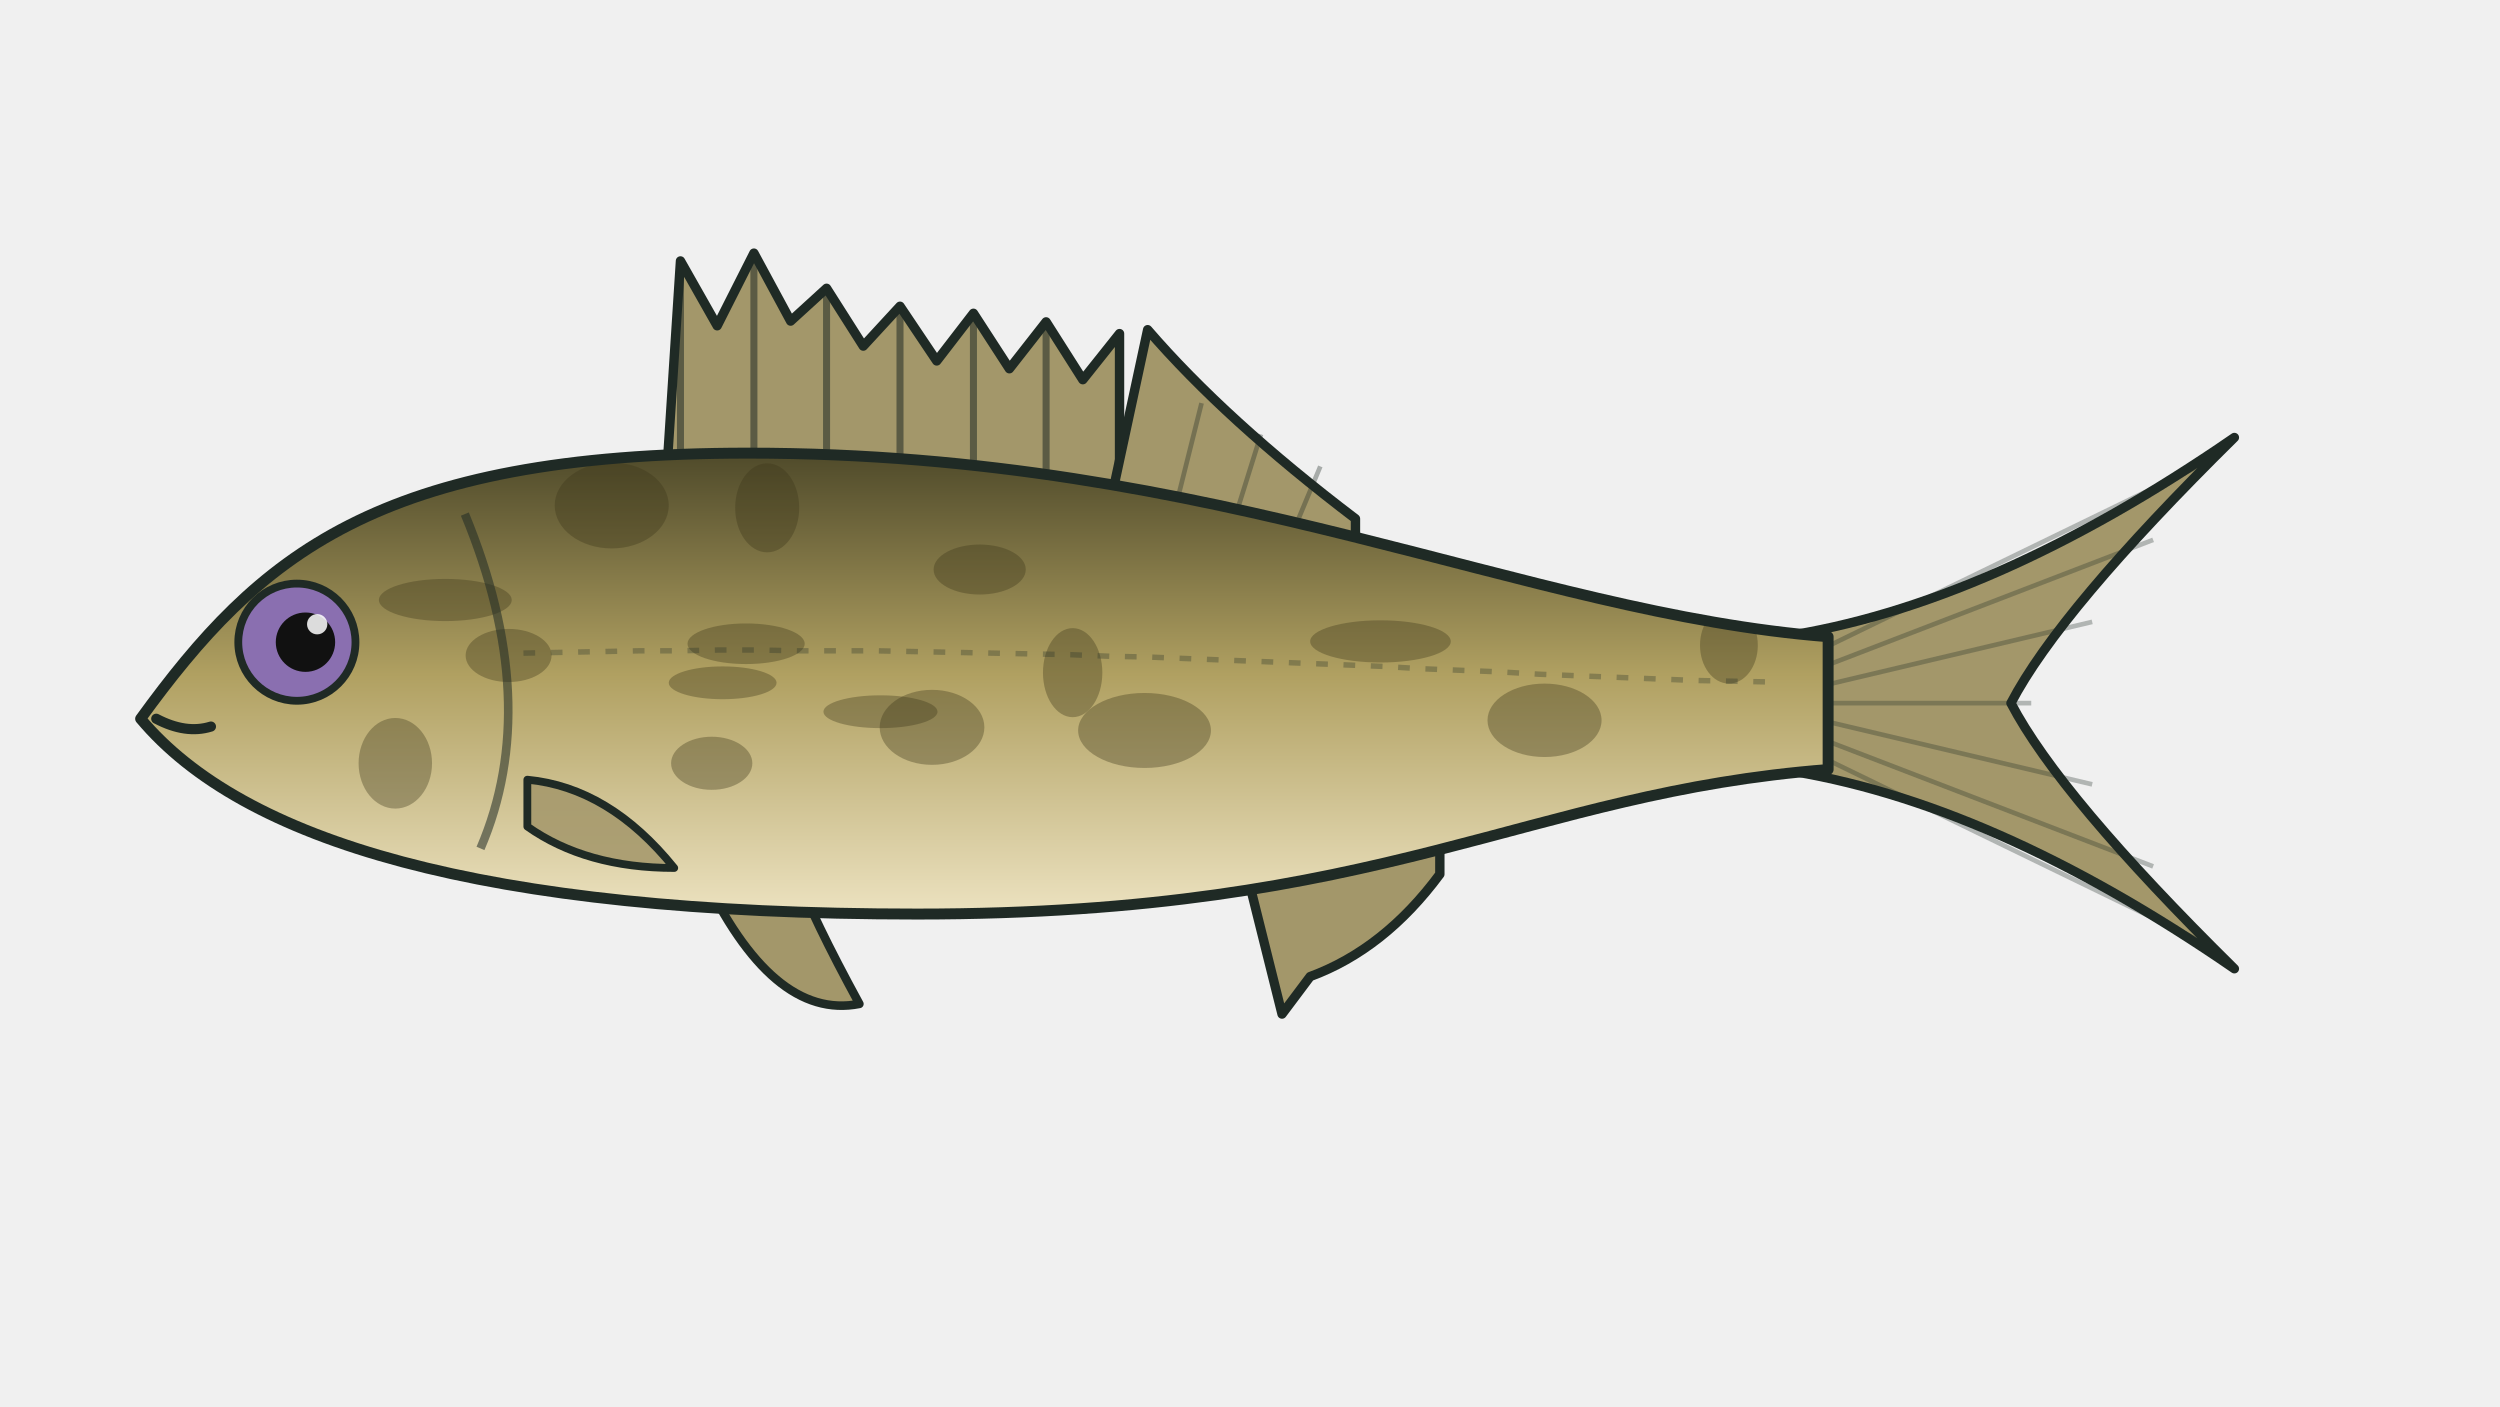
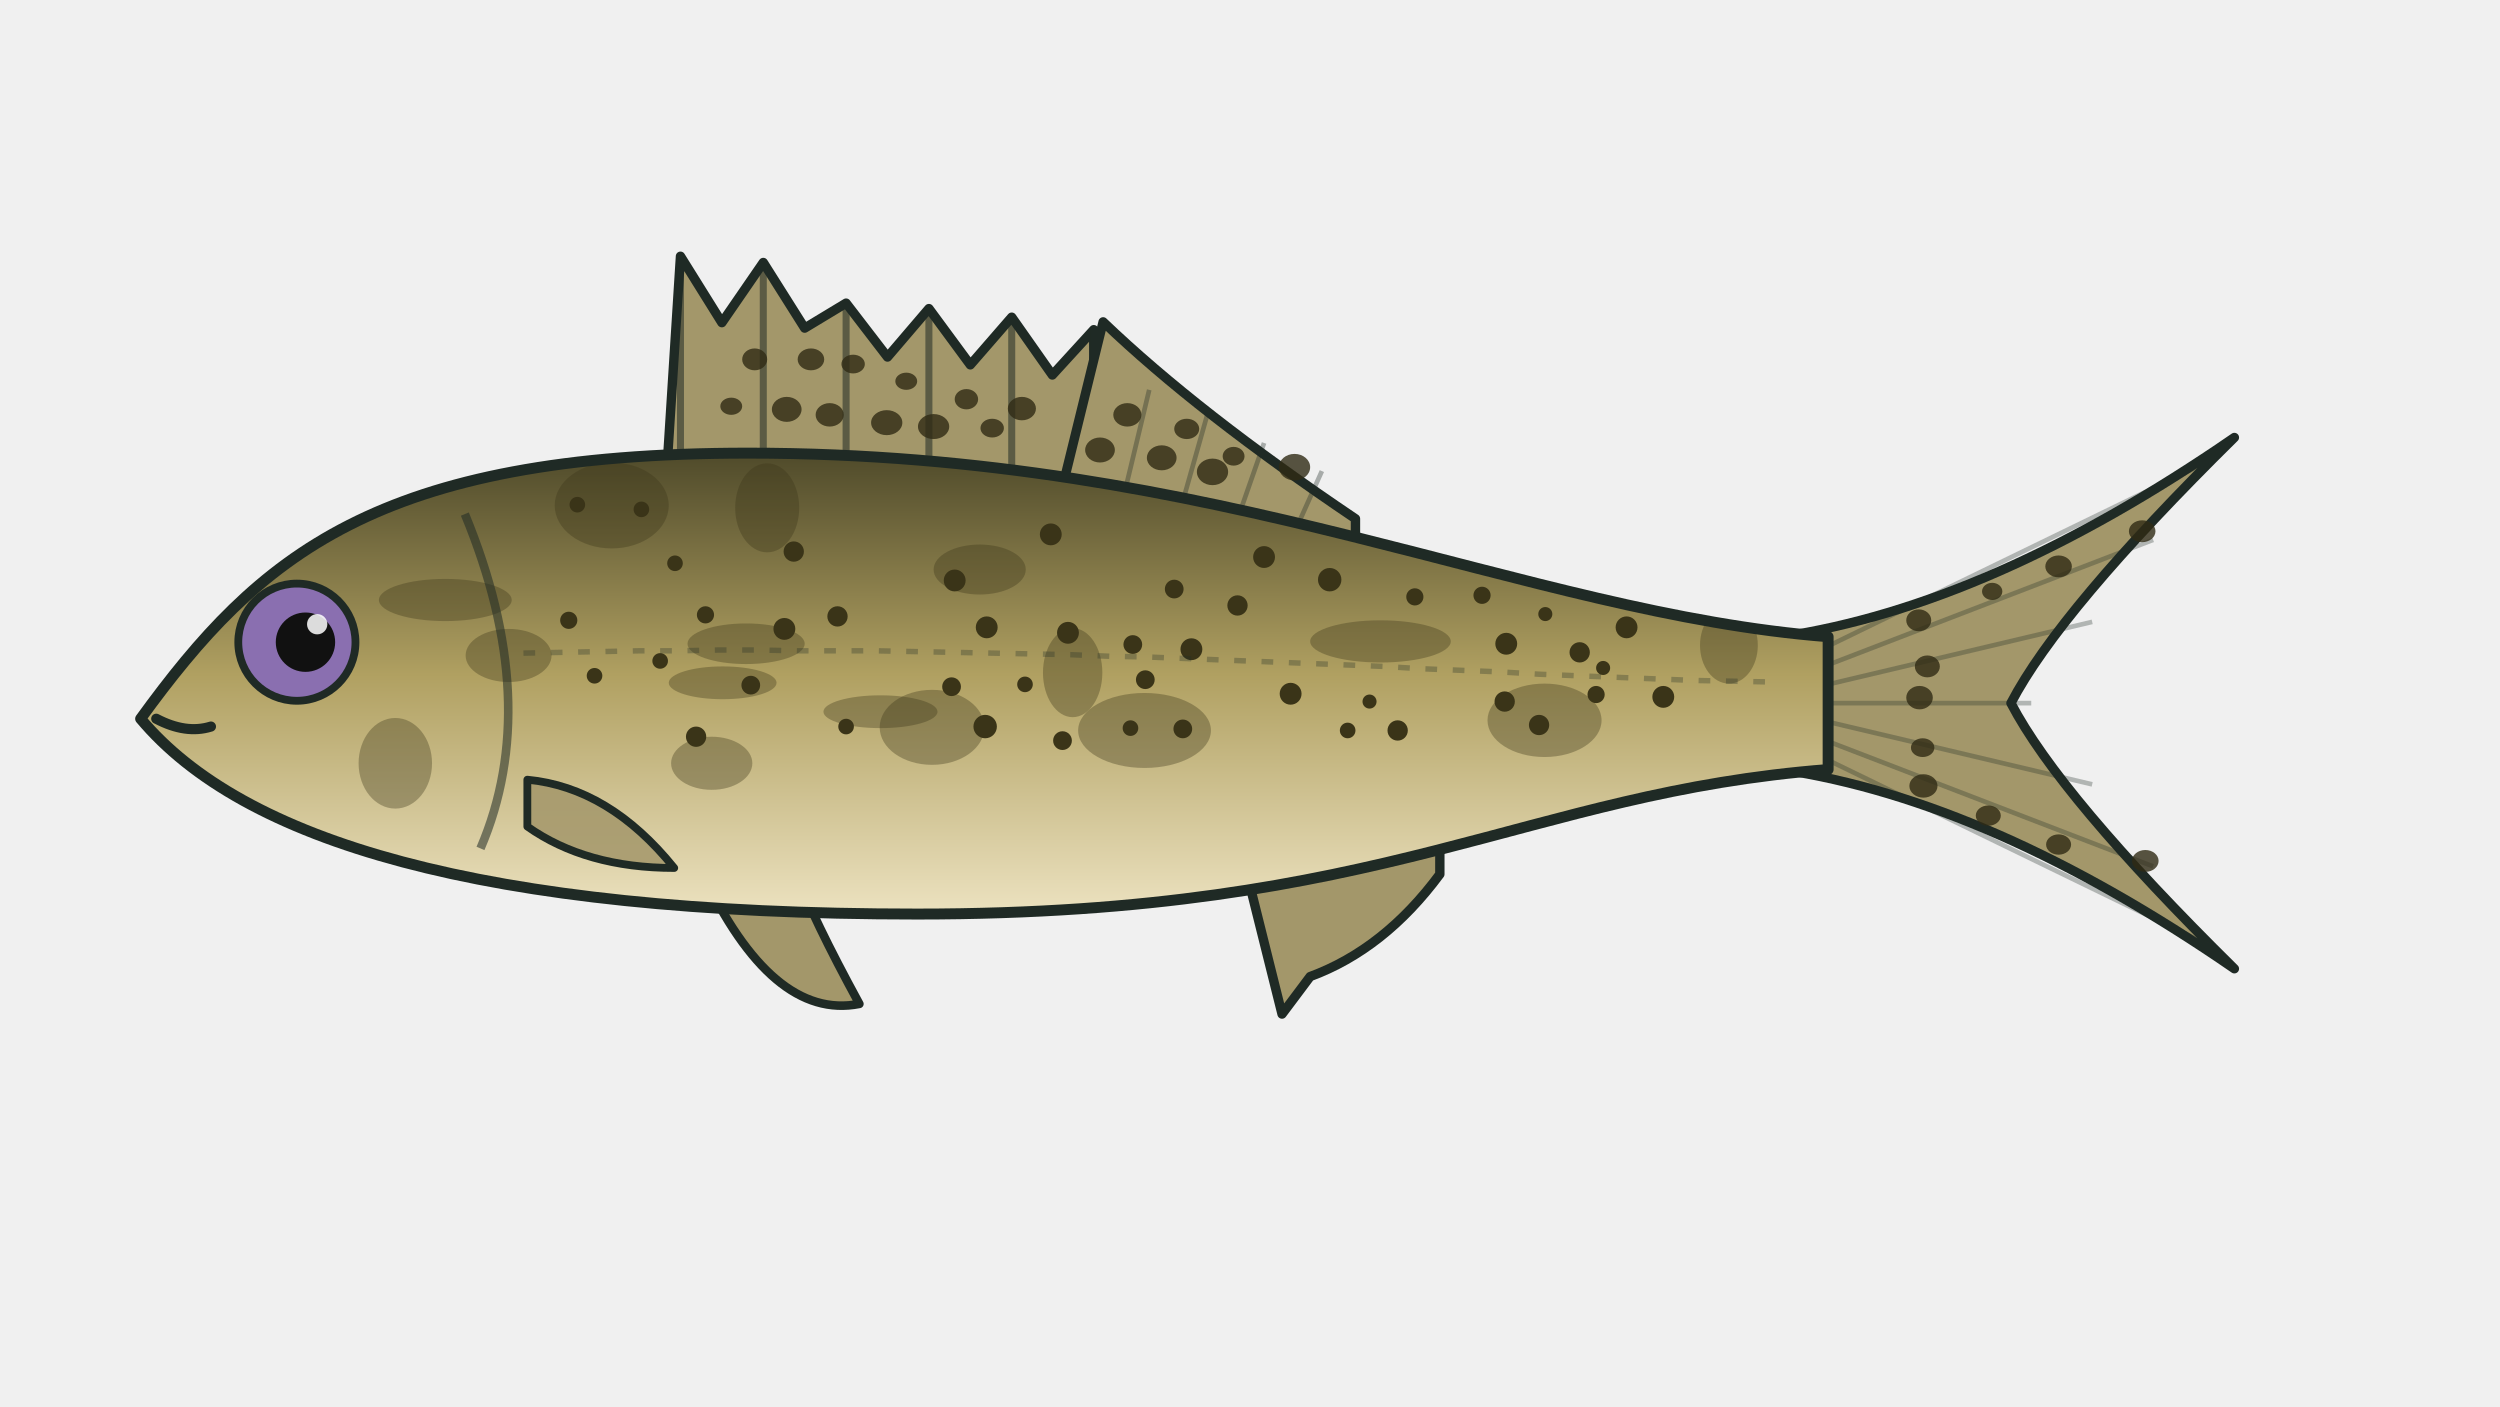
<svg xmlns="http://www.w3.org/2000/svg" viewBox="0 0 320 180" role="img" aria-label="Ruffe">
  <defs>
    <linearGradient id="gruffe" x1="0" y1="0" x2="0" y2="1">
      <stop offset="0" stop-color="#4f4a2a" />
      <stop offset=".48" stop-color="#b0a061" />
      <stop offset="1" stop-color="#ece2c0" />
    </linearGradient>
    <clipPath id="cruffe">
      <path d="M18.0 92.0 C33.1 71.2 48.2 58.0 95.8 58.0 C156.2 58.0 195.1 78.5 234.0 81.5 L234.0 98.5 C195.1 101.5 177.8 117.0 117.4 117.0 C61.2 117.0 31.0 107.5 18.0 92.0Z" />
    </clipPath>
  </defs>
  <path d="M228.0 81.5 Q254.8 77.5 286.0 56.0 Q263.6 78.1 257.4 90.0 Q263.6 101.9 286.0 124.0 Q254.8 102.5 228.0 98.5Z" fill="#a3976a" stroke="#1f2a25" stroke-width="1.2" stroke-linejoin="round" />
  <line x1="234.0" y1="82.7" x2="283.4" y2="58.7" stroke="#1f2a25" stroke-width=".6" opacity=".3" />
  <line x1="234.0" y1="85.1" x2="275.6" y2="69.1" stroke="#1f2a25" stroke-width=".6" opacity=".3" />
  <line x1="234.0" y1="87.6" x2="267.8" y2="79.6" stroke="#1f2a25" stroke-width=".6" opacity=".3" />
  <line x1="234.0" y1="90.0" x2="260.0" y2="90.0" stroke="#1f2a25" stroke-width=".6" opacity=".3" />
  <line x1="234.0" y1="92.4" x2="267.8" y2="100.4" stroke="#1f2a25" stroke-width=".6" opacity=".3" />
  <line x1="234.0" y1="94.9" x2="275.6" y2="110.9" stroke="#1f2a25" stroke-width=".6" opacity=".3" />
  <line x1="234.0" y1="97.3" x2="283.4" y2="121.3" stroke="#1f2a25" stroke-width=".6" opacity=".3" />
-   <path d="M85.1 64.2 L87.1 33.4 L91.8 41.7 L96.5 32.4 L101.2 41.1 L105.8 36.9 L110.5 44.3 L115.2 39.2 L119.9 46.2 L124.6 40.1 L129.2 47.2 L133.9 41.2 L138.6 48.6 L143.3 42.7 L143.3 68.2Z" fill="#a3976a" stroke="#1f2a25" stroke-width="1.2" stroke-linejoin="round" />
-   <line x1="87.1" y1="60.2" x2="87.1" y2="33.4" stroke="#1f2a25" stroke-width="0.9" opacity=".55" />
-   <line x1="96.5" y1="60.0" x2="96.5" y2="32.4" stroke="#1f2a25" stroke-width="0.9" opacity=".55" />
-   <line x1="105.8" y1="60.2" x2="105.8" y2="36.9" stroke="#1f2a25" stroke-width="0.9" opacity=".55" />
-   <line x1="115.2" y1="60.7" x2="115.2" y2="39.2" stroke="#1f2a25" stroke-width="0.9" opacity=".55" />
-   <line x1="124.6" y1="61.6" x2="124.6" y2="40.1" stroke="#1f2a25" stroke-width="0.9" opacity=".55" />
-   <line x1="133.9" y1="62.7" x2="133.9" y2="41.2" stroke="#1f2a25" stroke-width="0.9" opacity=".55" />
-   <line x1="143.3" y1="64.2" x2="143.3" y2="42.7" stroke="#1f2a25" stroke-width="0.9" opacity=".55" />
-   <path d="M141.3 68.2 L146.9 42.2 Q156.9 53.8 173.5 66.4 L173.5 74.8Z" fill="#a3976a" stroke="#1f2a25" stroke-width="1.2" stroke-linejoin="round" />
-   <line x1="150.8" y1="63.6" x2="153.8" y2="51.6" stroke="#1f2a25" stroke-width=".6" opacity=".35" />
-   <line x1="158.4" y1="65.2" x2="161.4" y2="55.6" stroke="#1f2a25" stroke-width=".6" opacity=".35" />
-   <line x1="166.0" y1="66.9" x2="169.0" y2="59.7" stroke="#1f2a25" stroke-width=".6" opacity=".35" />
+   <path d="M85.1 64.2 L87.1 32.8 L92.4 41.3 L97.7 33.6 L103.0 42.0 L108.3 38.8 L113.6 45.7 L118.9 39.5 L124.2 46.7 L129.5 40.6 L134.7 48.0 L140.0 42.2 L140.0 67.7Z" fill="#a3976a" stroke="#1f2a25" stroke-width="1.2" stroke-linejoin="round" />
+   <line x1="87.1" y1="60.2" x2="87.1" y2="32.8" stroke="#1f2a25" stroke-width="0.9" opacity=".55" />
+   <line x1="97.7" y1="60.0" x2="97.7" y2="33.6" stroke="#1f2a25" stroke-width="0.9" opacity=".55" />
+   <line x1="108.3" y1="60.3" x2="108.3" y2="38.8" stroke="#1f2a25" stroke-width="0.9" opacity=".55" />
+   <line x1="118.9" y1="61.0" x2="118.9" y2="39.5" stroke="#1f2a25" stroke-width="0.9" opacity=".55" />
+   <line x1="129.5" y1="62.1" x2="129.5" y2="40.6" stroke="#1f2a25" stroke-width="0.9" opacity=".55" />
+   <line x1="140.0" y1="63.7" x2="140.0" y2="42.2" stroke="#1f2a25" stroke-width="0.9" opacity=".55" />
+   <path d="M134.8 67.2 L141.2 41.2 Q153.3 52.8 173.5 66.4 L173.5 74.8Z" fill="#a3976a" stroke="#1f2a25" stroke-width="1.2" stroke-linejoin="round" />
+   <line x1="144.1" y1="62.4" x2="147.1" y2="49.9" stroke="#1f2a25" stroke-width=".6" opacity=".35" />
+   <line x1="151.5" y1="63.8" x2="154.5" y2="53.2" stroke="#1f2a25" stroke-width=".6" opacity=".35" />
+   <line x1="158.8" y1="65.3" x2="161.8" y2="56.7" stroke="#1f2a25" stroke-width=".6" opacity=".35" />
+   <line x1="166.2" y1="67.0" x2="169.2" y2="60.3" stroke="#1f2a25" stroke-width=".6" opacity=".35" />
  <path d="M158.6 107.8 L164.1 129.8 L167.7 125.0 Q177.2 121.5 184.3 111.9 L184.3 102.7Z" fill="#a3976a" stroke="#1f2a25" stroke-width="1.2" stroke-linejoin="round" />
  <path d="M89.8 111.5 Q98.8 130.7 110.0 128.5 Q104.0 117.5 101.8 111.5Z" fill="#a3976a" stroke="#1f2a25" stroke-width="1.1" stroke-linejoin="round" />
+   <ellipse cx="93.6" cy="52.0" rx="1.4" ry="1.1" fill="#2f2a14" opacity=".8" />
+   <ellipse cx="100.7" cy="52.4" rx="1.9" ry="1.6" fill="#2f2a14" opacity=".8" />
+   <ellipse cx="106.2" cy="53.1" rx="1.8" ry="1.5" fill="#2f2a14" opacity=".8" />
+   <ellipse cx="113.5" cy="54.1" rx="2.0" ry="1.6" fill="#2f2a14" opacity=".8" />
+   <ellipse cx="119.5" cy="54.6" rx="2.0" ry="1.6" fill="#2f2a14" opacity=".8" />
+   <ellipse cx="127.0" cy="54.8" rx="1.5" ry="1.2" fill="#2f2a14" opacity=".8" />
+   <ellipse cx="96.6" cy="46.0" rx="1.6" ry="1.4" fill="#2f2a14" opacity=".8" />
+   <ellipse cx="103.8" cy="46.0" rx="1.7" ry="1.4" fill="#2f2a14" opacity=".8" />
+   <ellipse cx="109.2" cy="46.6" rx="1.5" ry="1.2" fill="#2f2a14" opacity=".8" />
+   <ellipse cx="116.0" cy="48.8" rx="1.4" ry="1.1" fill="#2f2a14" opacity=".8" />
+   <ellipse cx="123.7" cy="51.1" rx="1.5" ry="1.3" fill="#2f2a14" opacity=".8" />
+   <ellipse cx="130.8" cy="52.3" rx="1.8" ry="1.5" fill="#2f2a14" opacity=".8" />
+   <ellipse cx="140.8" cy="57.6" rx="1.9" ry="1.6" fill="#2f2a14" opacity=".8" />
+   <ellipse cx="148.7" cy="58.6" rx="1.9" ry="1.6" fill="#2f2a14" opacity=".8" />
+   <ellipse cx="155.2" cy="60.4" rx="2.0" ry="1.7" fill="#2f2a14" opacity=".8" />
+   <ellipse cx="144.3" cy="53.1" rx="1.8" ry="1.5" fill="#2f2a14" opacity=".8" />
+   <ellipse cx="151.9" cy="54.9" rx="1.6" ry="1.3" fill="#2f2a14" opacity=".8" />
+   <ellipse cx="157.9" cy="58.4" rx="1.4" ry="1.2" fill="#2f2a14" opacity=".8" />
+   <ellipse cx="165.7" cy="59.8" rx="2.0" ry="1.7" fill="#2f2a14" opacity=".8" />
+   <ellipse cx="245.6" cy="79.4" rx="1.6" ry="1.4" fill="#2f2a14" opacity=".8" />
+   <ellipse cx="246.7" cy="85.3" rx="1.6" ry="1.4" fill="#2f2a14" opacity=".8" />
+   <ellipse cx="245.7" cy="89.3" rx="1.7" ry="1.5" fill="#2f2a14" opacity=".8" />
+   <ellipse cx="246.1" cy="95.7" rx="1.5" ry="1.2" fill="#2f2a14" opacity=".8" />
+   <ellipse cx="246.2" cy="100.6" rx="1.8" ry="1.5" fill="#2f2a14" opacity=".8" />
+   <ellipse cx="255.0" cy="75.7" rx="1.3" ry="1.1" fill="#2f2a14" opacity=".8" />
+   <ellipse cx="254.5" cy="104.4" rx="1.6" ry="1.3" fill="#2f2a14" opacity=".8" />
+   <ellipse cx="263.5" cy="72.5" rx="1.7" ry="1.4" fill="#2f2a14" opacity=".8" />
+   <ellipse cx="263.5" cy="108.1" rx="1.6" ry="1.3" fill="#2f2a14" opacity=".8" />
+   <ellipse cx="274.2" cy="68.0" rx="1.7" ry="1.4" fill="#2f2a14" opacity=".8" />
+   <ellipse cx="274.6" cy="110.2" rx="1.7" ry="1.4" fill="#2f2a14" opacity=".8" />
  <path d="M18.0 92.0 C33.1 71.2 48.2 58.0 95.8 58.0 C156.2 58.0 195.1 78.5 234.0 81.5 L234.0 98.5 C195.1 101.5 177.8 117.0 117.4 117.0 C61.2 117.0 31.0 107.5 18.0 92.0Z" fill="url(#gruffe)" />
  <g clip-path="url(#cruffe)">
    <ellipse cx="146.5" cy="93.5" rx="8.5" ry="4.8" fill="#3a3418" opacity="0.35" />
    <ellipse cx="221.3" cy="82.6" rx="3.7" ry="4.9" fill="#3a3418" opacity="0.35" />
    <ellipse cx="125.4" cy="72.9" rx="5.9" ry="3.2" fill="#3a3418" opacity="0.35" />
    <ellipse cx="92.5" cy="87.4" rx="6.9" ry="2.1" fill="#3a3418" opacity="0.35" />
    <ellipse cx="137.3" cy="86.1" rx="3.8" ry="5.7" fill="#3a3418" opacity="0.35" />
    <ellipse cx="197.7" cy="92.2" rx="7.3" ry="4.7" fill="#3a3418" opacity="0.35" />
    <ellipse cx="50.6" cy="97.7" rx="4.7" ry="5.8" fill="#3a3418" opacity="0.35" />
    <ellipse cx="176.7" cy="82.1" rx="9.0" ry="2.7" fill="#3a3418" opacity="0.35" />
    <ellipse cx="98.2" cy="65.0" rx="4.1" ry="5.7" fill="#3a3418" opacity="0.35" />
    <ellipse cx="112.7" cy="91.1" rx="7.3" ry="2.1" fill="#3a3418" opacity="0.35" />
    <ellipse cx="95.5" cy="82.4" rx="7.5" ry="2.6" fill="#3a3418" opacity="0.35" />
    <ellipse cx="119.3" cy="93.1" rx="6.7" ry="4.8" fill="#3a3418" opacity="0.35" />
    <ellipse cx="78.3" cy="64.7" rx="7.3" ry="5.5" fill="#3a3418" opacity="0.35" />
    <ellipse cx="57.0" cy="76.8" rx="8.5" ry="2.7" fill="#3a3418" opacity="0.35" />
    <ellipse cx="91.1" cy="97.7" rx="5.2" ry="3.4" fill="#3a3418" opacity="0.35" />
    <ellipse cx="65.1" cy="83.9" rx="5.5" ry="3.4" fill="#3a3418" opacity="0.35" />
-     <circle cx="118.8" cy="57.7" r="1.1" fill="#2f2a14" />
-     <circle cx="98.4" cy="49.7" r="1.5" fill="#2f2a14" />
-     <circle cx="127.9" cy="51.7" r="1.4" fill="#2f2a14" />
-     <circle cx="144.6" cy="61.0" r="1.4" fill="#2f2a14" />
-     <circle cx="168.4" cy="60.4" r="1.2" fill="#2f2a14" />
-     <circle cx="150.0" cy="61.5" r="1.4" fill="#2f2a14" />
-     <circle cx="155.7" cy="58.1" r="1.3" fill="#2f2a14" />
-     <circle cx="121.1" cy="57.2" r="1.1" fill="#2f2a14" />
-     <circle cx="114.3" cy="56.1" r="1.6" fill="#2f2a14" />
-     <circle cx="116.2" cy="55.5" r="1.6" fill="#2f2a14" />
-     <circle cx="120.7" cy="52.7" r="1.4" fill="#2f2a14" />
-     <circle cx="98.6" cy="51.2" r="1.2" fill="#2f2a14" />
-     <circle cx="125.8" cy="54.1" r="1.0" fill="#2f2a14" />
-     <circle cx="133.1" cy="57.8" r="1.2" fill="#2f2a14" />
+     <circle cx="73.9" cy="64.6" r="1.0" fill="#3a3418" />
+     <circle cx="82.1" cy="65.2" r="1.0" fill="#3a3418" />
+     <circle cx="134.5" cy="68.4" r="1.4" fill="#3a3418" />
+     <circle cx="161.8" cy="71.3" r="1.4" fill="#3a3418" />
+     <circle cx="170.2" cy="74.2" r="1.5" fill="#3a3418" />
+     <circle cx="181.1" cy="76.4" r="1.1" fill="#3a3418" />
+     <circle cx="189.7" cy="76.2" r="1.1" fill="#3a3418" />
+     <circle cx="197.8" cy="78.6" r="0.9" fill="#3a3418" />
+     <circle cx="208.2" cy="80.3" r="1.4" fill="#3a3418" />
+     <circle cx="86.4" cy="72.1" r="1.0" fill="#3a3418" />
+     <circle cx="101.6" cy="70.6" r="1.3" fill="#3a3418" />
+     <circle cx="122.2" cy="74.3" r="1.4" fill="#3a3418" />
+     <circle cx="150.3" cy="75.4" r="1.2" fill="#3a3418" />
+     <circle cx="158.4" cy="77.5" r="1.3" fill="#3a3418" />
+     <circle cx="192.8" cy="82.4" r="1.4" fill="#3a3418" />
+     <circle cx="202.2" cy="83.5" r="1.3" fill="#3a3418" />
+     <circle cx="72.8" cy="79.4" r="1.1" fill="#3a3418" />
+     <circle cx="90.3" cy="78.7" r="1.1" fill="#3a3418" />
+     <circle cx="100.4" cy="80.5" r="1.4" fill="#3a3418" />
+     <circle cx="107.2" cy="78.9" r="1.3" fill="#3a3418" />
+     <circle cx="126.3" cy="80.3" r="1.4" fill="#3a3418" />
+     <circle cx="136.7" cy="81.0" r="1.4" fill="#3a3418" />
+     <circle cx="145.0" cy="82.5" r="1.2" fill="#3a3418" />
+     <circle cx="152.5" cy="83.1" r="1.4" fill="#3a3418" />
+     <circle cx="205.2" cy="85.5" r="0.9" fill="#3a3418" />
+     <circle cx="76.1" cy="86.5" r="1.0" fill="#3a3418" />
+     <circle cx="84.5" cy="84.6" r="1.0" fill="#3a3418" />
+     <circle cx="96.1" cy="87.7" r="1.2" fill="#3a3418" />
+     <circle cx="121.8" cy="87.9" r="1.2" fill="#3a3418" />
+     <circle cx="131.2" cy="87.6" r="1.0" fill="#3a3418" />
+     <circle cx="146.6" cy="87.0" r="1.2" fill="#3a3418" />
+     <circle cx="165.2" cy="88.8" r="1.4" fill="#3a3418" />
+     <circle cx="175.3" cy="89.8" r="0.9" fill="#3a3418" />
+     <circle cx="192.6" cy="89.8" r="1.3" fill="#3a3418" />
+     <circle cx="204.3" cy="88.9" r="1.1" fill="#3a3418" />
+     <circle cx="212.9" cy="89.2" r="1.4" fill="#3a3418" />
+     <circle cx="89.1" cy="94.3" r="1.3" fill="#3a3418" />
+     <circle cx="108.3" cy="93.0" r="1.0" fill="#3a3418" />
+     <circle cx="126.1" cy="93.0" r="1.5" fill="#3a3418" />
+     <circle cx="136.0" cy="94.8" r="1.2" fill="#3a3418" />
+     <circle cx="144.7" cy="93.2" r="1.0" fill="#3a3418" />
+     <circle cx="151.4" cy="93.3" r="1.2" fill="#3a3418" />
+     <circle cx="172.5" cy="93.5" r="1.0" fill="#3a3418" />
+     <circle cx="178.9" cy="93.5" r="1.3" fill="#3a3418" />
+     <circle cx="197.0" cy="92.8" r="1.3" fill="#3a3418" />
    <polyline points="67.0,83.6 72.0,83.5 77.0,83.4 82.0,83.3 87.0,83.3 92.0,83.2 97.0,83.2 102.0,83.3 107.0,83.3 112.0,83.3 117.0,83.4 122.0,83.5 127.0,83.6 132.0,83.7 137.0,83.8 142.0,84.0 147.0,84.1 152.0,84.3 157.0,84.5 162.0,84.7 167.0,84.9 172.0,85.1 177.0,85.3 182.0,85.6 187.0,85.8 192.0,86.0 197.0,86.3 202.0,86.5 207.0,86.7 212.0,86.9 217.0,87.1 222.0,87.2 227.0,87.3" fill="none" stroke="#1f2a25" stroke-width=".7" opacity=".3" stroke-dasharray="1.5 2" />
    <path d="M59.5 65.8 Q69.5 90.0 61.5 108.6" fill="none" stroke="#1f2a25" stroke-width="1.1" opacity=".55" />
  </g>
  <path d="M18.0 92.0 C33.1 71.2 48.2 58.0 95.8 58.0 C156.2 58.0 195.1 78.5 234.0 81.5 L234.0 98.5 C195.1 101.5 177.8 117.0 117.4 117.0 C61.2 117.0 31.0 107.5 18.0 92.0Z" fill="none" stroke="#1f2a25" stroke-width="1.4" stroke-linejoin="round" />
  <path d="M67.5 99.8 Q78.0 100.8 86.3 111.1 Q75.0 111.1 67.5 105.8Z" fill="#a3976a" fill-opacity=".85" stroke="#1f2a25" stroke-width="1" stroke-linejoin="round" />
  <path d="M20.0 92.0 Q23.8 94.0 27.0 93.0" fill="none" stroke="#1f2a25" stroke-width="1.3" stroke-linecap="round" />
  <circle cx="38.0" cy="82.2" r="7.5" fill="#8a6fb0" stroke="#1f2a25" stroke-width="1" />
  <circle cx="39.1" cy="82.2" r="3.8" fill="#111" />
  <circle cx="40.6" cy="79.9" r="1.3" fill="#fff" opacity=".85" />
</svg>
